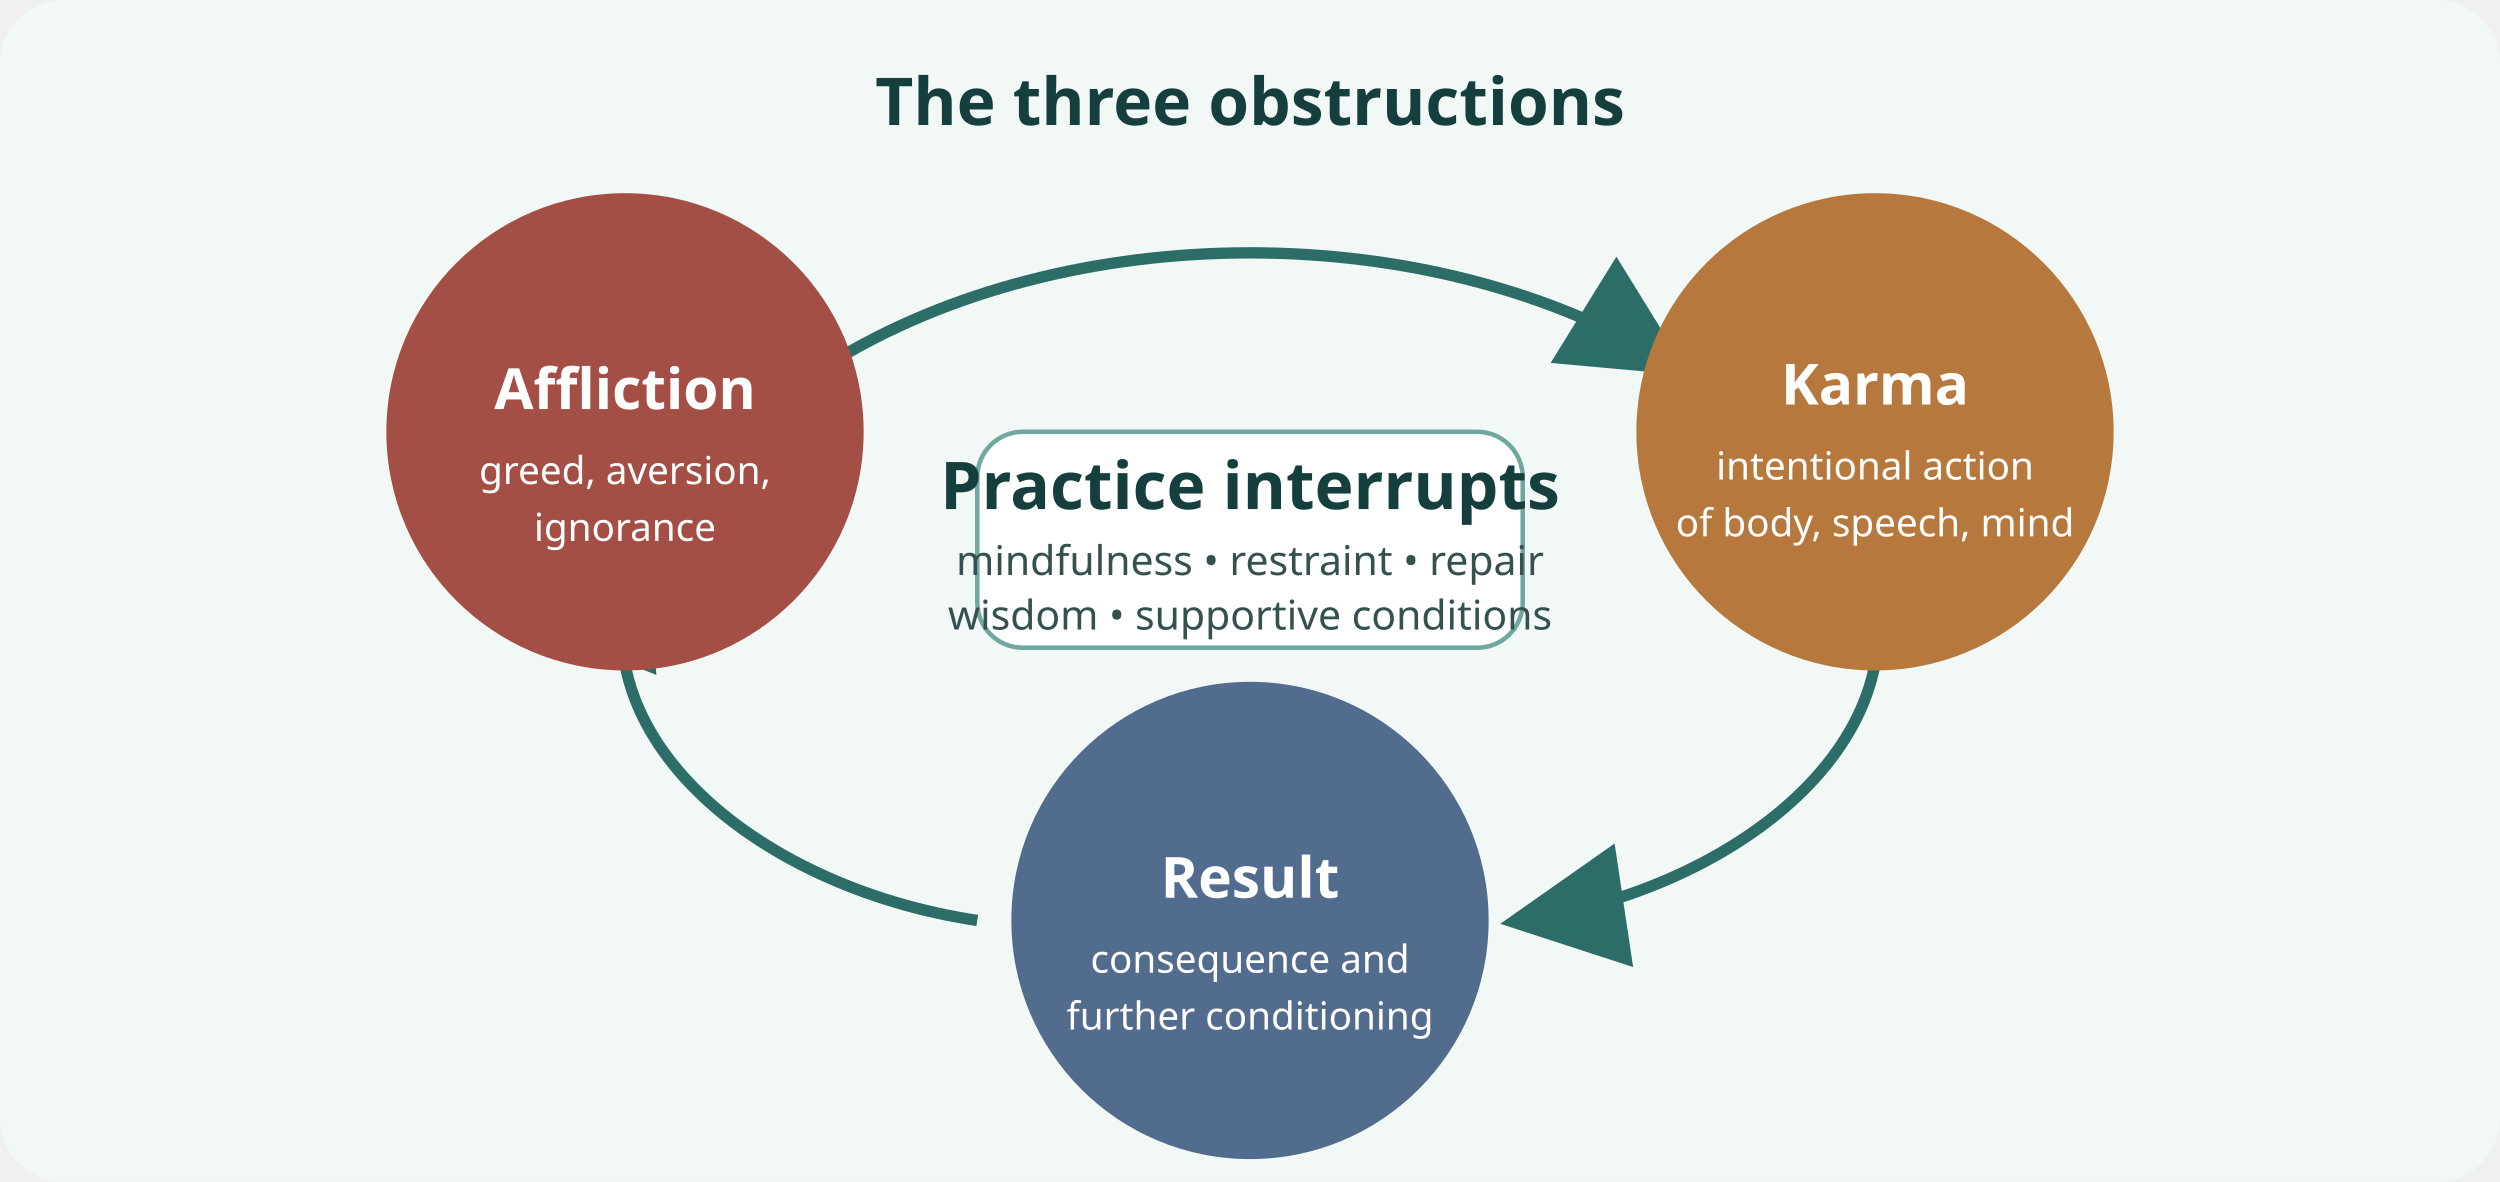
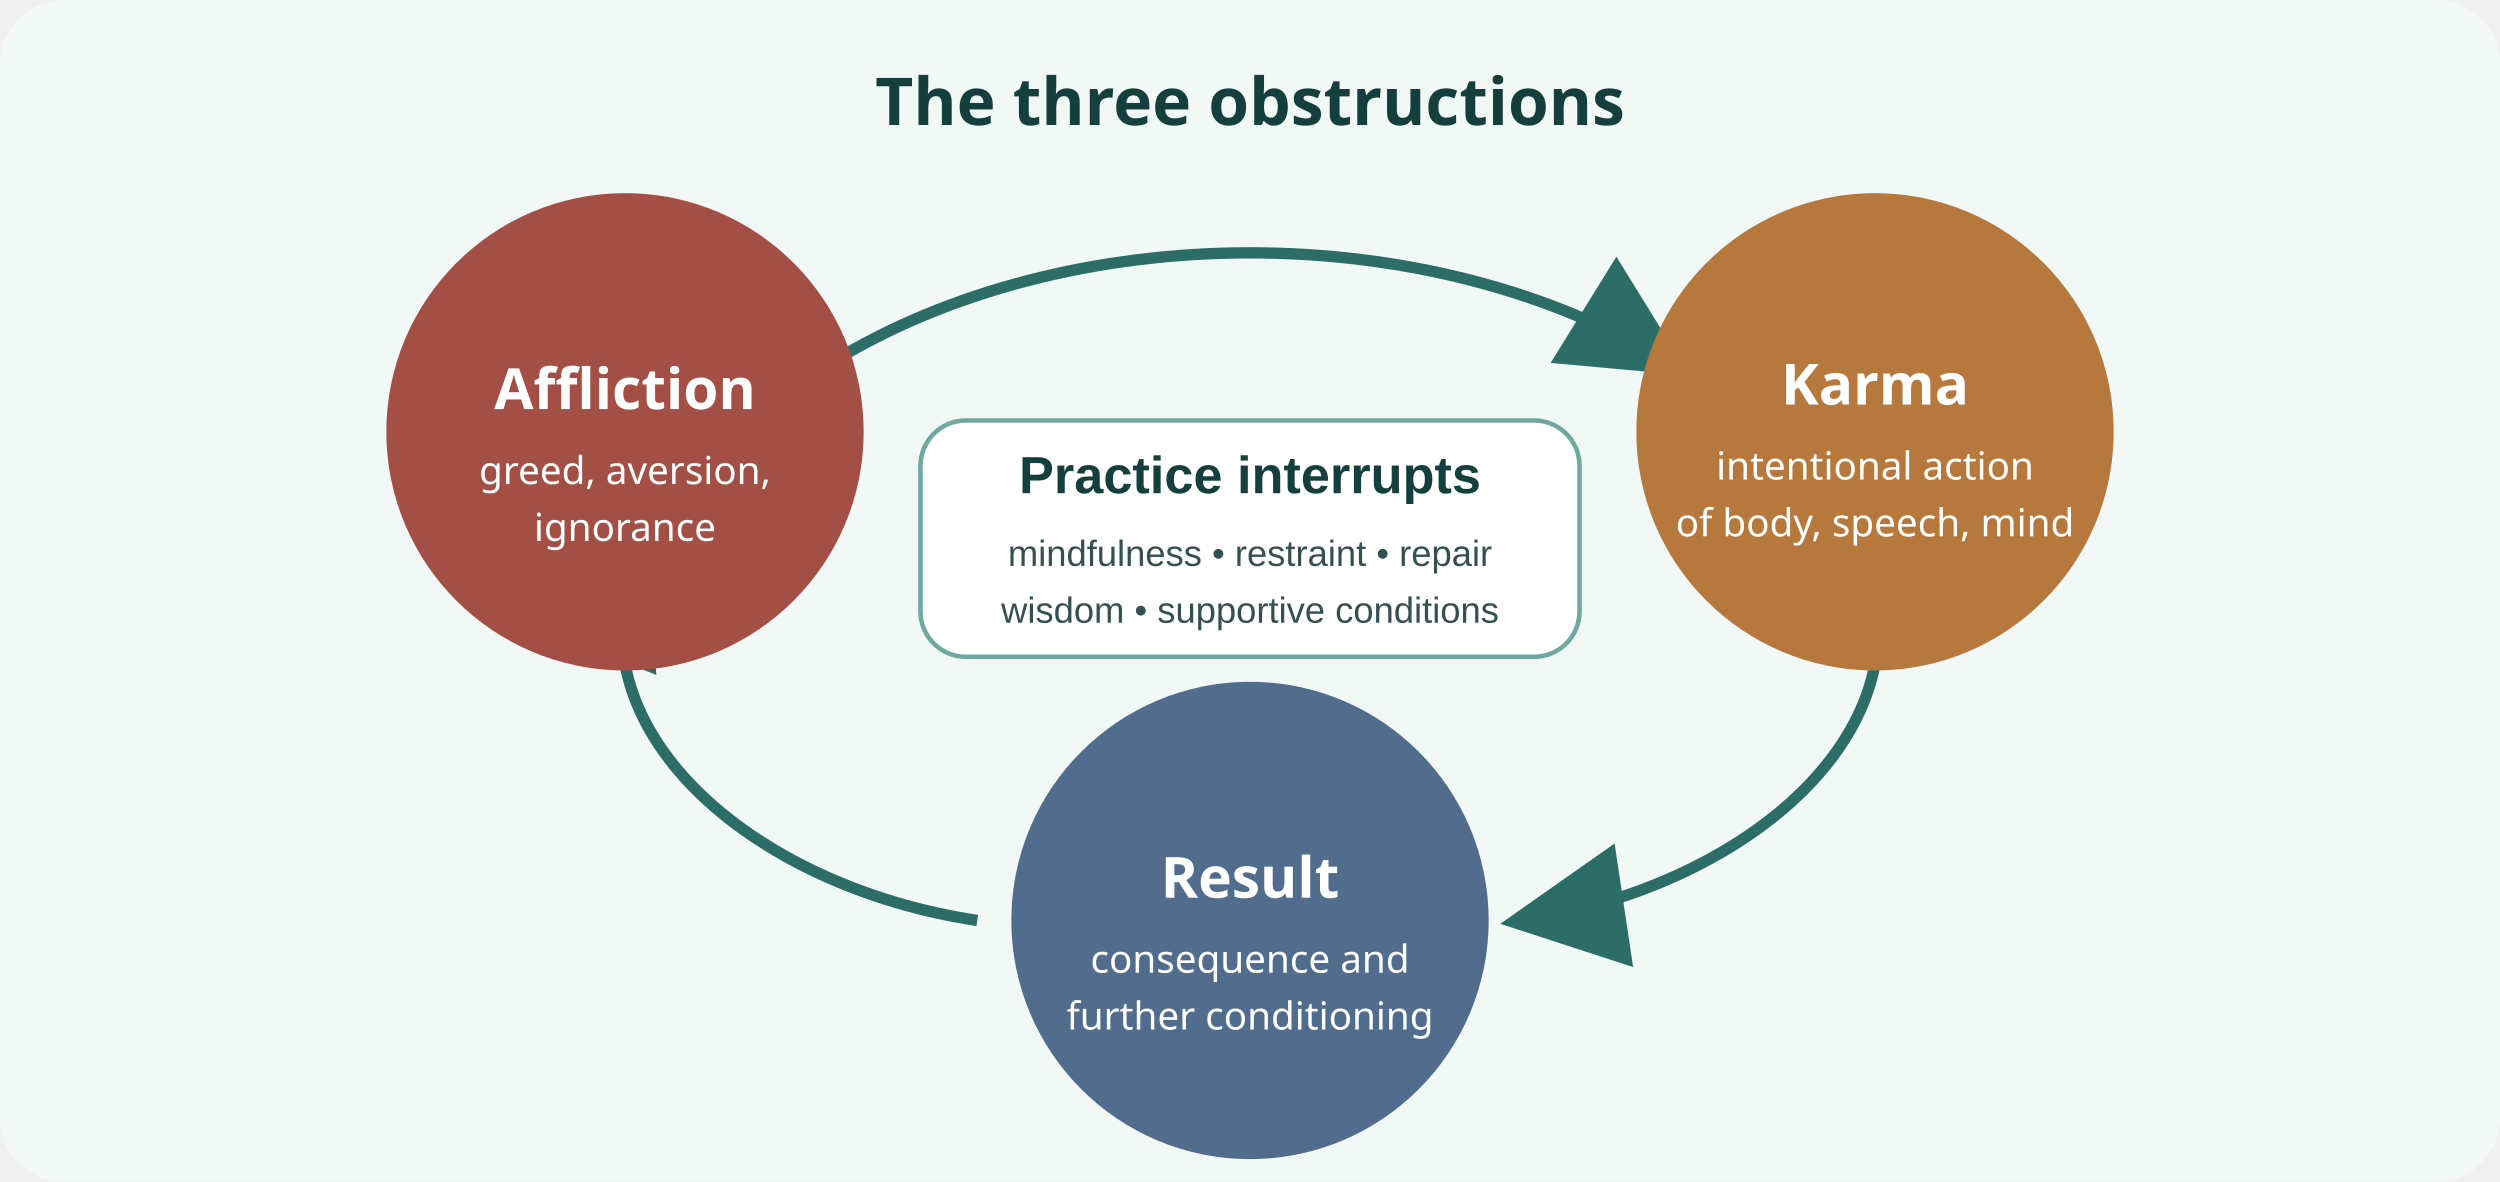
<svg xmlns="http://www.w3.org/2000/svg" width="1100" height="520" viewBox="0 0 1100 520" role="img" aria-labelledby="title desc">
  <defs>
    <marker id="a" markerWidth="11" markerHeight="11" refX="9" refY="5.5" orient="auto">
      <path d="M0 0L11 5.5L0 11Z" fill="#2c6d68" />
    </marker>
    <style>.h{font:700 29px 'Noto Sans',Arial,sans-serif;fill:#153f3c}.t{font:700 25px 'Noto Sans',Arial,sans-serif;fill:#fff}.s{font:18px 'Noto Sans',Arial,sans-serif;fill:#35514f}.w{font:17px 'Noto Sans',Arial,sans-serif;fill:#fff}</style>
  </defs>
  <rect width="1100" height="520" rx="28" fill="#f1f8f6" />
  <text x="550" y="55" text-anchor="middle" class="h">The three obstructions</text>
  <g fill="none" stroke="#2c6d68" stroke-width="5" marker-end="url(#a)">
    <path d="M365 160 C470 95 630 95 735 160" />
    <path d="M820 245 C850 320 770 390 670 405" />
    <path d="M430 405 C330 390 250 320 280 245" />
  </g>
  <circle cx="275" cy="190" r="105" fill="#a44f45" />
  <text x="275" y="180" text-anchor="middle" class="t">Affliction</text>
  <text x="275" y="213" text-anchor="middle" class="w">greed, aversion,</text>
  <text x="275" y="238" text-anchor="middle" class="w">ignorance</text>
  <circle cx="825" cy="190" r="105" fill="#b7783e" />
  <text x="825" y="178" text-anchor="middle" class="t">Karma</text>
  <text x="825" y="211" text-anchor="middle" class="w">intentional action</text>
  <text x="825" y="236" text-anchor="middle" class="w">of body, speech, mind</text>
  <circle cx="550" cy="405" r="105" fill="#526c8d" />
  <text x="550" y="395" text-anchor="middle" class="t">Result</text>
  <text x="550" y="428" text-anchor="middle" class="w">consequence and</text>
  <text x="550" y="453" text-anchor="middle" class="w">further conditioning</text>
-   <rect x="430" y="190" width="240" height="95" rx="20" fill="#fff" stroke="#70a8a0" stroke-width="2" />
-   <text x="550" y="224" text-anchor="middle" class="h" font-size="23">Practice interrupts</text>
-   <text x="550" y="253" text-anchor="middle" class="s">mindfulness • restraint • repair</text>
-   <text x="550" y="277" text-anchor="middle" class="s">wisdom • supportive conditions</text>
+   <rect x="405" y="185" width="290" height="104" rx="20" fill="#fff" stroke="#70a8a0" stroke-width="2" />
+   <text x="550" y="217" text-anchor="middle" style="font:700 23px Arial,sans-serif;fill:#153f3c">Practice interrupts</text>
+   <text x="550" y="249" text-anchor="middle" style="font:16px Arial,sans-serif;fill:#35514f">mindfulness • restraint • repair</text>
+   <text x="550" y="274" text-anchor="middle" style="font:16px Arial,sans-serif;fill:#35514f">wisdom • supportive conditions</text>
</svg>
